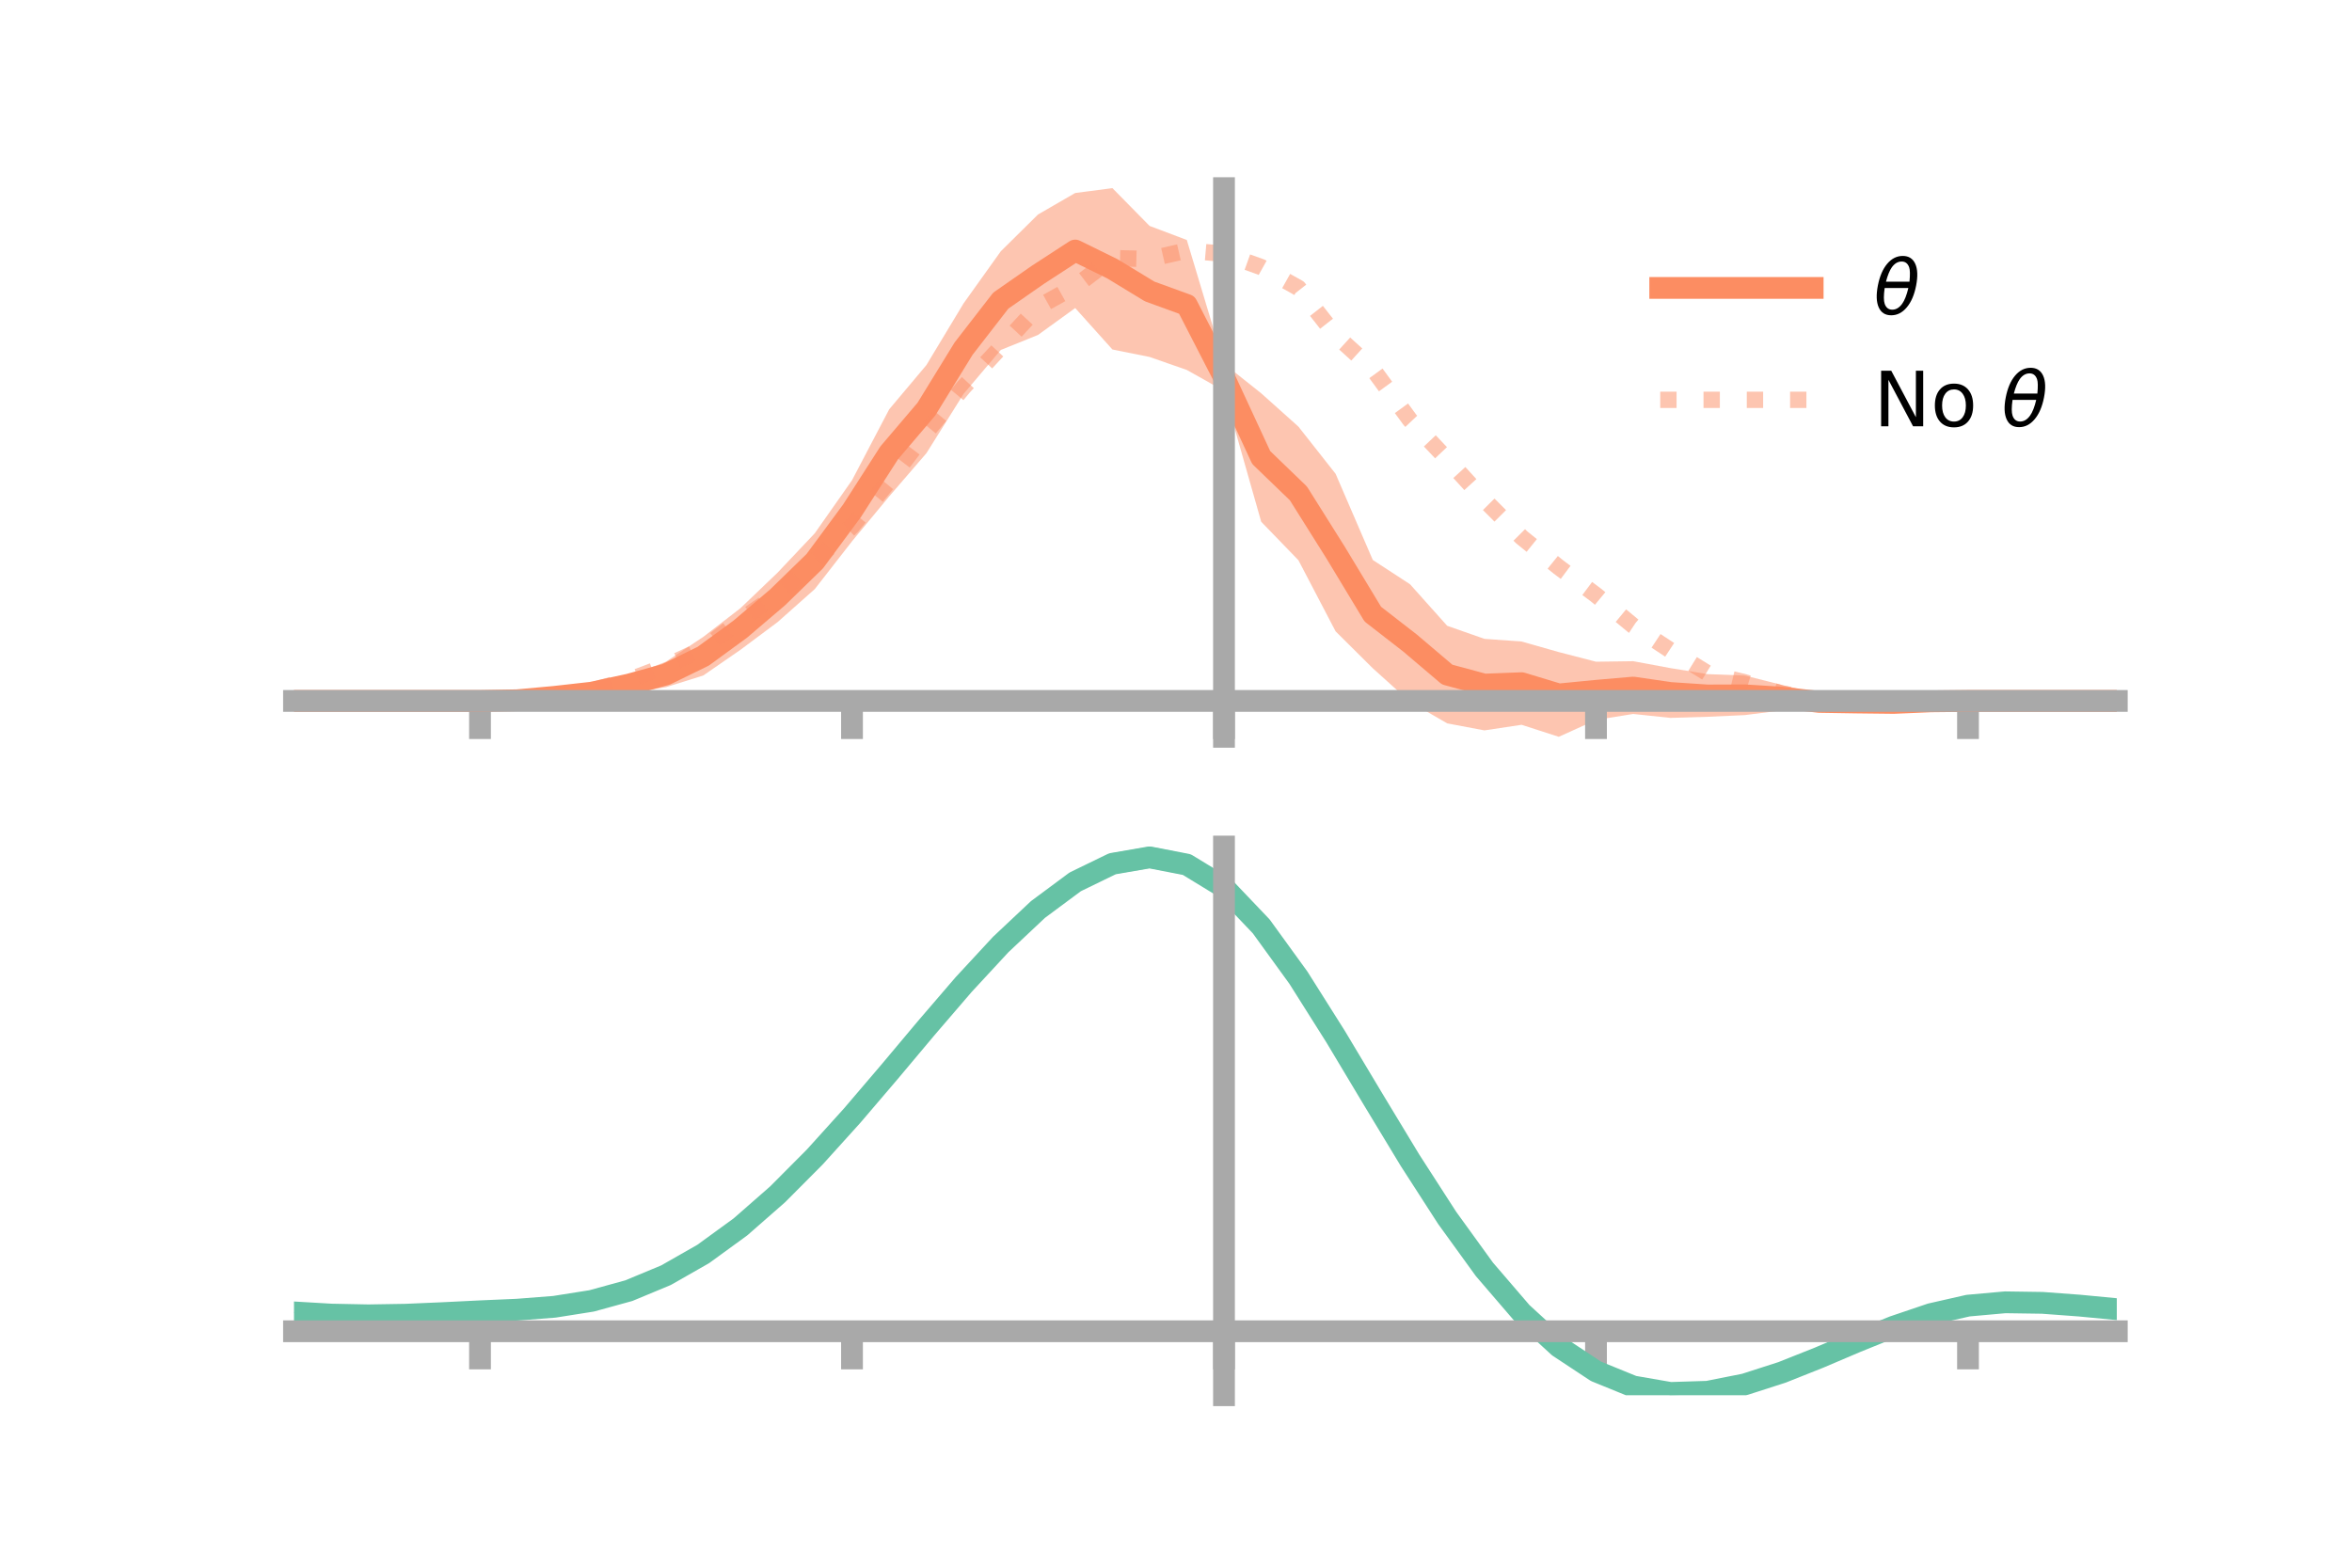
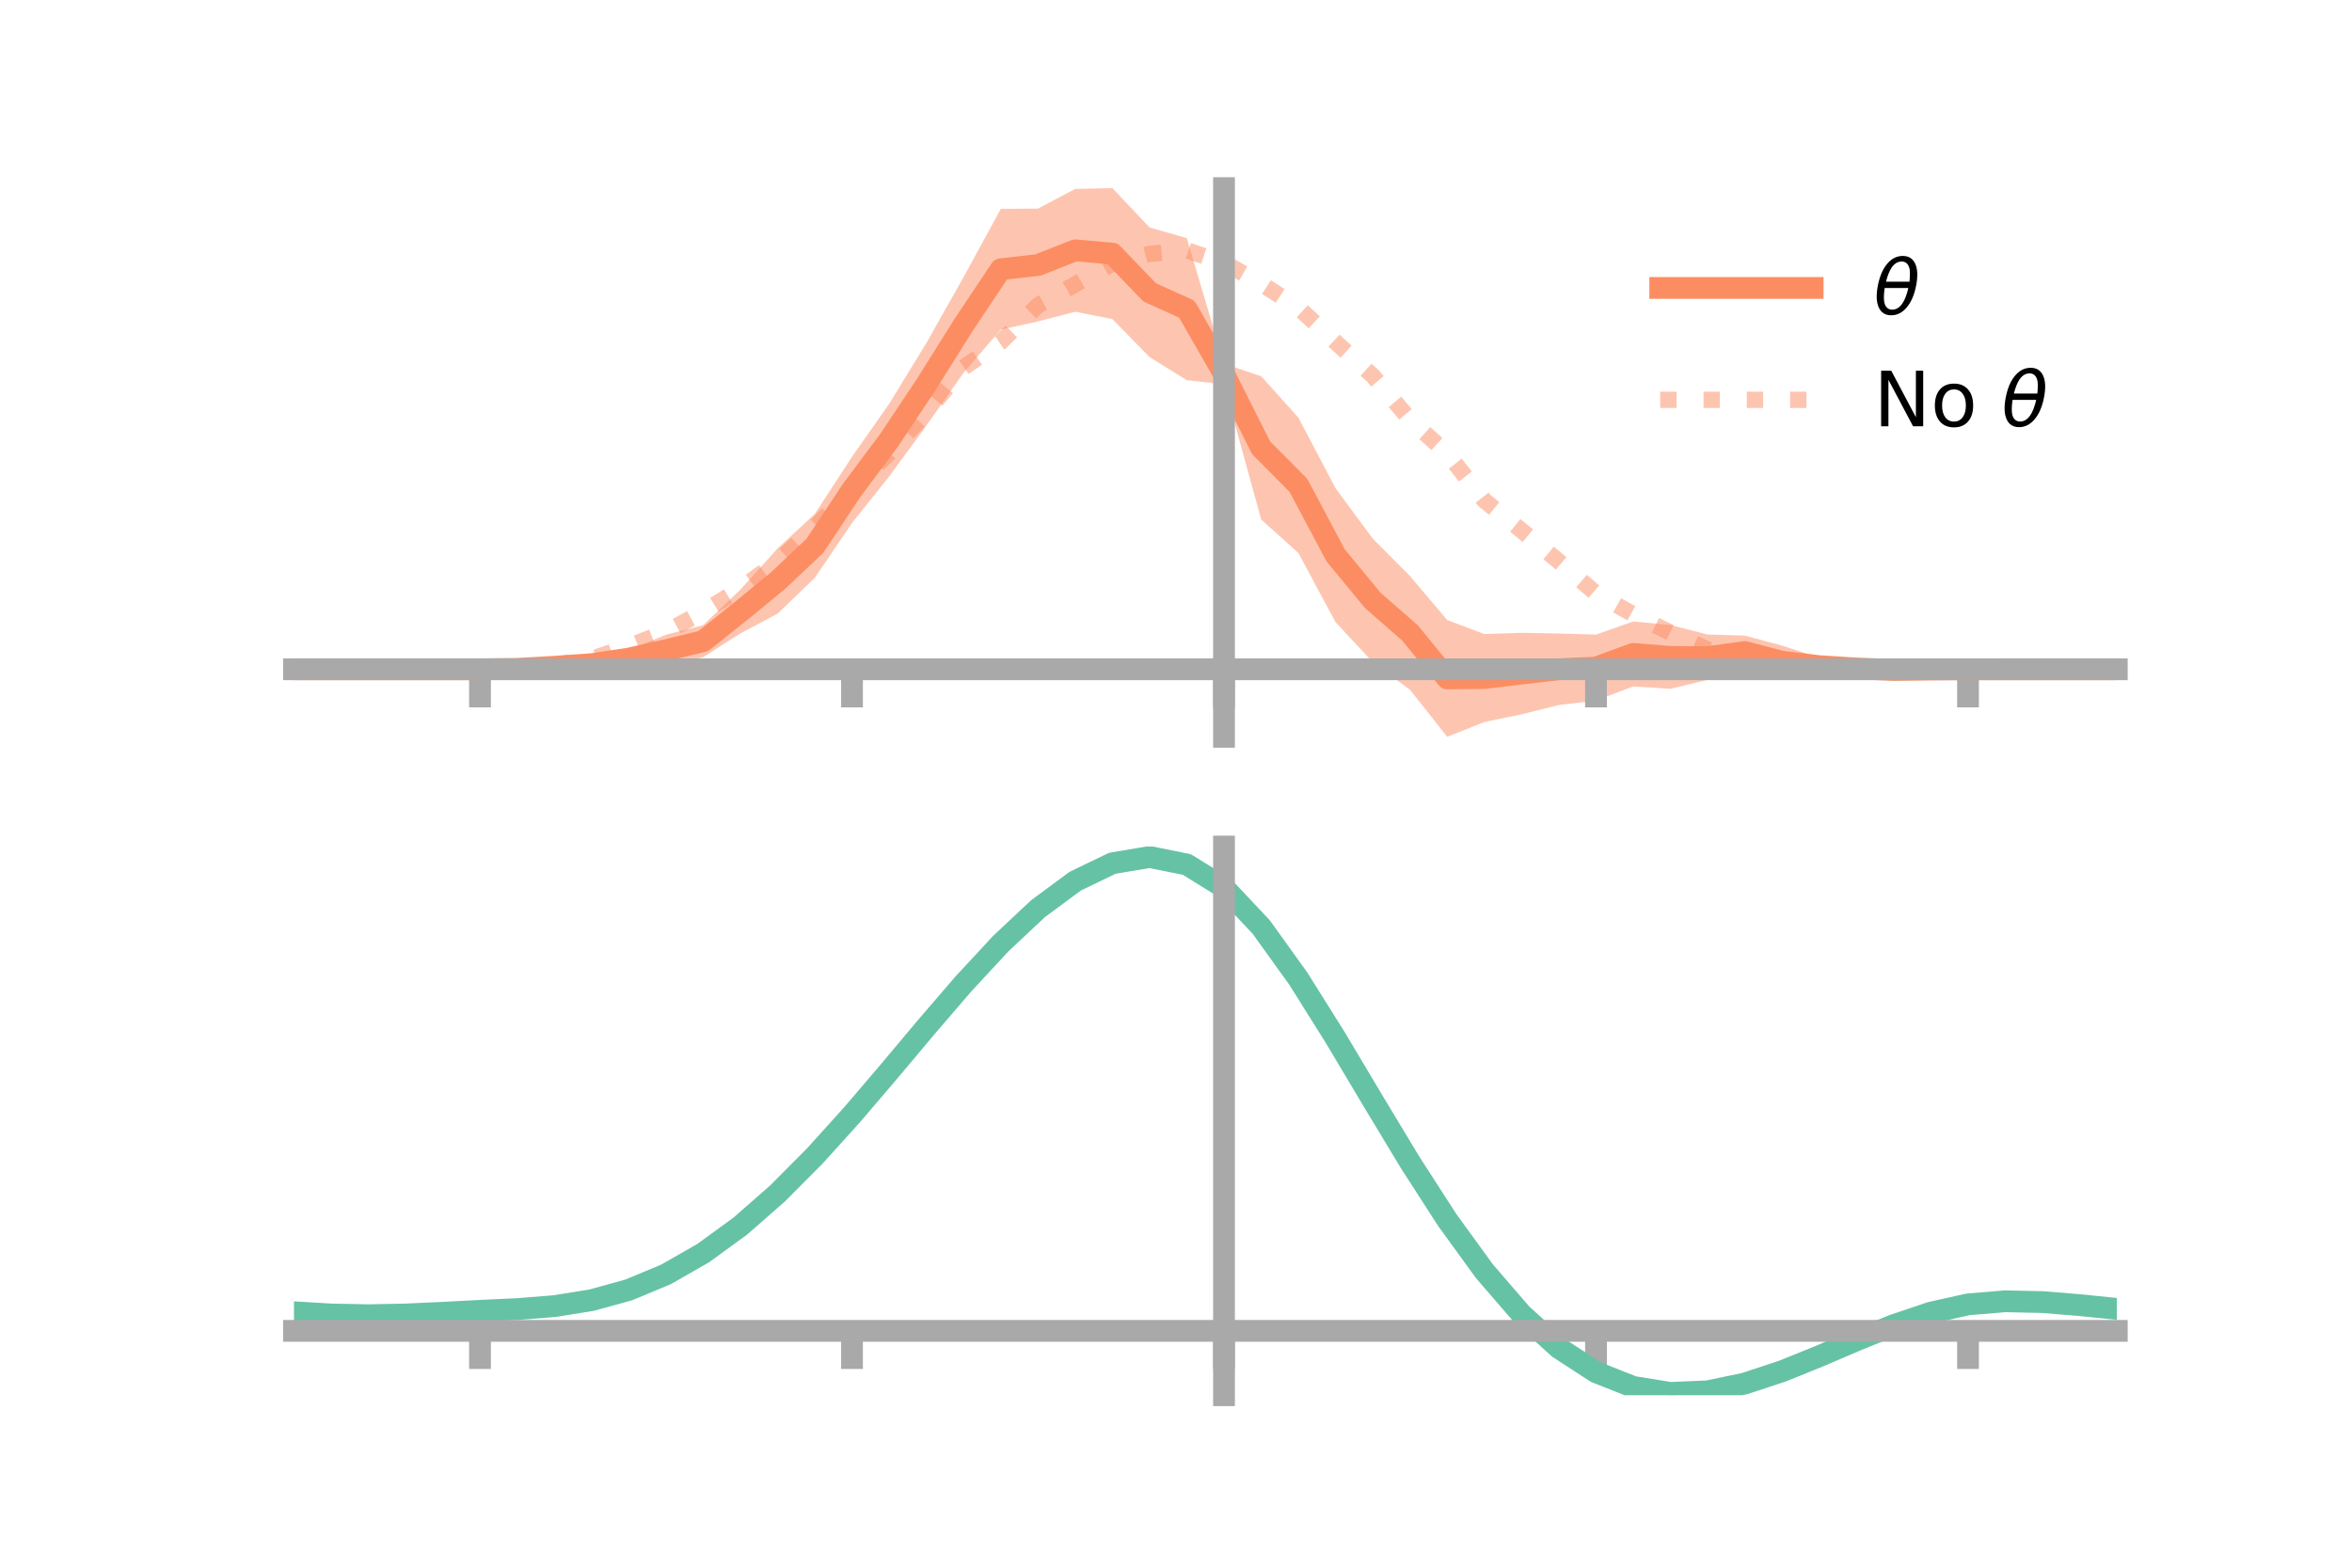
<svg xmlns="http://www.w3.org/2000/svg" xmlns:xlink="http://www.w3.org/1999/xlink" height="144pt" version="1.1" viewBox="0 0 216 144" width="216pt">
  <defs>
    <style type="text/css">*{stroke-linecap:butt;stroke-linejoin:round;}</style>
  </defs>
  <g id="figure_1">
    <g id="patch_1">
      <path d="M 0 144  L 216 144  L 216 0  L 0 0  z " style="fill:none;" />
    </g>
    <g id="axes_1">
      <g id="patch_2">
        <path d="M 27 67.68  L 194.4 67.68  L 194.4 17.28  L 27 17.28  z " style="fill:none;" />
      </g>
      <g id="PolyCollection_1">
-         <path clip-path="url(#p243f6cc5ad)" d="M 27 64.384  L 27 64.384  L 30.416 64.384  L 33.833 64.384  L 37.249 64.384  L 40.665 64.384  L 44.082 64.381  L 47.498 64.195  L 50.914 63.713  L 54.331 63.095  L 57.747 62.105  L 61.163 60.777  L 64.58 58.505  L 67.996 55.869  L 71.412 52.599  L 74.829 48.98  L 78.245 44.114  L 81.661 37.598  L 85.078 33.533  L 88.494 27.864  L 91.91 23.082  L 95.327 19.703  L 98.743 17.728  L 102.159 17.28  L 105.576 20.753  L 108.992 22.042  L 112.408 33.406  L 115.824 36.126  L 119.241 39.185  L 122.657 43.521  L 126.073 51.436  L 129.49 53.664  L 132.906 57.483  L 136.322 58.681  L 139.739 58.927  L 143.155 59.897  L 146.571 60.782  L 149.988 60.734  L 153.404 61.369  L 156.82 61.922  L 160.237 62.053  L 163.653 62.915  L 167.069 63.732  L 170.486 63.986  L 173.902 64.27  L 177.318 64.295  L 180.735 64.383  L 184.151 64.384  L 187.567 64.384  L 190.984 64.384  L 194.4 64.384  L 194.4 64.384  L 194.4 64.384  L 190.984 64.384  L 187.567 64.384  L 184.151 64.384  L 180.735 64.388  L 177.318 64.549  L 173.902 64.863  L 170.486 65.069  L 167.069 65.213  L 163.653 65.254  L 160.237 65.685  L 156.82 65.839  L 153.404 65.941  L 149.988 65.581  L 146.571 66.128  L 143.155 67.68  L 139.739 66.576  L 136.322 67.09  L 132.906 66.445  L 129.49 64.464  L 126.073 61.386  L 122.657 57.992  L 119.241 51.457  L 115.824 47.924  L 112.408 35.901  L 108.992 33.982  L 105.576 32.789  L 102.159 32.101  L 98.743 28.295  L 95.327 30.767  L 91.91 32.145  L 88.494 36.18  L 85.078 41.63  L 81.661 45.595  L 78.245 49.722  L 74.829 54.108  L 71.412 57.142  L 67.996 59.692  L 64.58 62.051  L 61.163 63.119  L 57.747 63.664  L 54.331 64.159  L 50.914 64.31  L 47.498 64.45  L 44.082 64.385  L 40.665 64.384  L 37.249 64.384  L 33.833 64.384  L 30.416 64.384  L 27 64.384  z " style="fill:#fc8d62;fill-opacity:0.5;" />
+         <path clip-path="url(#p4de7ea7d46)" d="M 27 61.477  L 27 61.477  L 30.416 61.477  L 33.833 61.477  L 37.249 61.477  L 40.665 61.477  L 44.082 61.477  L 47.498 61.343  L 50.914 60.92  L 54.331 60.387  L 57.747 59.705  L 61.163 58.303  L 64.58 57.42  L 67.996 54.154  L 71.412 50.376  L 74.829 47.206  L 78.245 41.958  L 81.661 37.085  L 85.078 31.5  L 88.494 25.448  L 91.91 19.187  L 95.327 19.159  L 98.743 17.352  L 102.159 17.28  L 105.576 20.896  L 108.992 21.873  L 112.408 33.408  L 115.824 34.564  L 119.241 38.359  L 122.657 44.856  L 126.073 49.475  L 129.49 52.914  L 132.906 56.95  L 136.322 58.24  L 139.739 58.127  L 143.155 58.19  L 146.571 58.292  L 149.988 57.081  L 153.404 57.408  L 156.82 58.281  L 160.237 58.383  L 163.653 59.299  L 167.069 60.404  L 170.486 60.789  L 173.902 61.203  L 177.318 61.397  L 180.735 61.477  L 184.151 61.477  L 187.567 61.477  L 190.984 61.477  L 194.4 61.477  L 194.4 61.477  L 194.4 61.477  L 190.984 61.477  L 187.567 61.477  L 184.151 61.477  L 180.735 61.478  L 177.318 61.598  L 173.902 61.881  L 170.486 62.02  L 167.069 61.974  L 163.653 62.262  L 160.237 61.401  L 156.82 62.446  L 153.404 63.272  L 149.988 63.052  L 146.571 64.35  L 143.155 64.76  L 139.739 65.613  L 136.322 66.32  L 132.906 67.68  L 129.49 63.362  L 126.073 60.824  L 122.657 57.159  L 119.241 50.801  L 115.824 47.722  L 112.408 35.299  L 108.992 34.923  L 105.576 32.807  L 102.159 29.311  L 98.743 28.635  L 95.327 29.526  L 91.91 30.274  L 88.494 34.238  L 85.078 39.091  L 81.661 43.762  L 78.245 48.043  L 74.829 53.077  L 71.412 56.364  L 67.996 58.185  L 64.58 60.361  L 61.163 61.147  L 57.747 61.292  L 54.331 61.631  L 50.914 61.575  L 47.498 61.539  L 44.082 61.478  L 40.665 61.477  L 37.249 61.477  L 33.833 61.477  L 30.416 61.477  L 27 61.477  z " style="fill:#fc8d62;fill-opacity:0.5;" />
      </g>
      <g id="matplotlib.axis_1">
        <g id="xtick_1">
          <g id="line2d_1">
            <defs>
-               <path d="M 0 0  L 0 3.5  " id="mfa67b8d4b0" style="stroke:#a9a9a9;stroke-width:2;" />
+               <path d="M 0 0  L 0 3.5  " id="m13b0788d5f" style="stroke:#a9a9a9;stroke-width:2;" />
            </defs>
            <g>
-               <use style="fill:#a9a9a9;stroke:#a9a9a9;stroke-width:2;" x="44.082" xlink:href="#mfa67b8d4b0" y="64.384" />
+               <use style="fill:#a9a9a9;stroke:#a9a9a9;stroke-width:2;" x="44.082" xlink:href="#m13b0788d5f" y="61.477" />
            </g>
          </g>
        </g>
        <g id="xtick_2">
          <g id="line2d_2">
            <g>
-               <use style="fill:#a9a9a9;stroke:#a9a9a9;stroke-width:2;" x="78.245" xlink:href="#mfa67b8d4b0" y="64.384" />
+               <use style="fill:#a9a9a9;stroke:#a9a9a9;stroke-width:2;" x="78.245" xlink:href="#m13b0788d5f" y="61.477" />
            </g>
          </g>
        </g>
        <g id="xtick_3">
          <g id="line2d_3">
            <g>
-               <use style="fill:#a9a9a9;stroke:#a9a9a9;stroke-width:2;" x="112.408" xlink:href="#mfa67b8d4b0" y="64.384" />
+               <use style="fill:#a9a9a9;stroke:#a9a9a9;stroke-width:2;" x="112.408" xlink:href="#m13b0788d5f" y="61.477" />
            </g>
          </g>
        </g>
        <g id="xtick_4">
          <g id="line2d_4">
            <g>
-               <use style="fill:#a9a9a9;stroke:#a9a9a9;stroke-width:2;" x="146.571" xlink:href="#mfa67b8d4b0" y="64.384" />
+               <use style="fill:#a9a9a9;stroke:#a9a9a9;stroke-width:2;" x="146.571" xlink:href="#m13b0788d5f" y="61.477" />
            </g>
          </g>
        </g>
        <g id="xtick_5">
          <g id="line2d_5">
            <g>
-               <use style="fill:#a9a9a9;stroke:#a9a9a9;stroke-width:2;" x="180.735" xlink:href="#mfa67b8d4b0" y="64.384" />
+               <use style="fill:#a9a9a9;stroke:#a9a9a9;stroke-width:2;" x="180.735" xlink:href="#m13b0788d5f" y="61.477" />
            </g>
          </g>
        </g>
      </g>
      <g id="matplotlib.axis_2" />
      <g id="line2d_6">
-         <path clip-path="url(#p243f6cc5ad)" d="M 27 64.384  L 30.416 64.384  L 33.833 64.384  L 37.249 64.384  L 40.665 64.384  L 44.082 64.383  L 47.498 64.322  L 50.914 64.011  L 54.331 63.627  L 57.747 62.885  L 61.163 61.948  L 64.58 60.278  L 67.996 57.78  L 71.412 54.87  L 74.829 51.544  L 78.245 46.918  L 81.661 41.596  L 85.078 37.581  L 88.494 32.022  L 91.91 27.614  L 95.327 25.235  L 98.743 23.012  L 102.159 24.691  L 105.576 26.771  L 108.992 28.012  L 112.408 34.654  L 115.824 42.025  L 119.241 45.321  L 122.657 50.756  L 126.073 56.411  L 129.49 59.064  L 132.906 61.964  L 136.322 62.885  L 139.739 62.752  L 143.155 63.788  L 146.571 63.455  L 149.988 63.158  L 153.404 63.655  L 156.82 63.881  L 160.237 63.869  L 163.653 64.084  L 167.069 64.473  L 170.486 64.528  L 173.902 64.567  L 177.318 64.422  L 180.735 64.385  L 184.151 64.384  L 187.567 64.384  L 190.984 64.384  L 194.4 64.384  " style="fill:none;stroke:#fc8d62;stroke-linecap:square;stroke-width:2;" />
+         <path clip-path="url(#p4de7ea7d46)" d="M 27 61.477  L 30.416 61.477  L 33.833 61.477  L 37.249 61.477  L 40.665 61.477  L 44.082 61.477  L 47.498 61.441  L 50.914 61.247  L 54.331 61.009  L 57.747 60.498  L 61.163 59.725  L 64.58 58.89  L 67.996 56.169  L 71.412 53.37  L 74.829 50.141  L 78.245 45  L 81.661 40.423  L 85.078 35.296  L 88.494 29.843  L 91.91 24.731  L 95.327 24.343  L 98.743 22.994  L 102.159 23.296  L 105.576 26.852  L 108.992 28.398  L 112.408 34.354  L 115.824 41.143  L 119.241 44.58  L 122.657 51.007  L 126.073 55.15  L 129.49 58.138  L 132.906 62.315  L 136.322 62.28  L 139.739 61.87  L 143.155 61.475  L 146.571 61.321  L 149.988 60.066  L 153.404 60.34  L 156.82 60.363  L 160.237 59.892  L 163.653 60.781  L 167.069 61.189  L 170.486 61.404  L 173.902 61.542  L 177.318 61.497  L 180.735 61.478  L 184.151 61.477  L 187.567 61.477  L 190.984 61.477  L 194.4 61.477  " style="fill:none;stroke:#fc8d62;stroke-linecap:square;stroke-width:2;" />
      </g>
      <g id="line2d_7">
-         <path clip-path="url(#p243f6cc5ad)" d="M 27 64.384  L 30.416 64.384  L 33.833 64.384  L 37.249 64.384  L 40.665 64.384  L 44.082 64.384  L 47.498 64.309  L 50.914 64  L 54.331 63.437  L 57.747 62.472  L 61.163 61.176  L 64.58 59.594  L 67.996 56.963  L 71.412 54.609  L 74.829 51.535  L 78.245 48.343  L 81.661 44.188  L 85.078 39.68  L 88.494 35.563  L 91.91 31.886  L 95.327 28.199  L 98.743 26.3  L 102.159 23.708  L 105.576 23.794  L 108.992 23.012  L 112.408 23.312  L 115.824 24.531  L 119.241 26.443  L 122.657 30.797  L 126.073 33.9  L 129.49 38.576  L 132.906 42.183  L 136.322 45.925  L 139.739 49.351  L 143.155 52.105  L 146.571 54.658  L 149.988 57.486  L 153.404 59.734  L 156.82 61.845  L 160.237 62.675  L 163.653 63.719  L 167.069 64.264  L 170.486 64.462  L 173.902 64.507  L 177.318 64.426  L 180.735 64.385  L 184.151 64.384  L 187.567 64.384  L 190.984 64.384  L 194.4 64.384  " style="fill:none;stroke:#fc8d62;stroke-dasharray:1.5,2.475;stroke-dashoffset:0;stroke-opacity:0.5;stroke-width:1.5;" />
+         <path clip-path="url(#p4de7ea7d46)" d="M 27 61.477  L 30.416 61.477  L 33.833 61.477  L 37.249 61.477  L 40.665 61.477  L 44.082 61.476  L 47.498 61.391  L 50.914 61.086  L 54.331 60.534  L 57.747 59.362  L 61.163 58.034  L 64.58 56.185  L 67.996 54.087  L 71.412 51.577  L 74.829 48.446  L 78.245 44.884  L 81.661 41.624  L 85.078 37.863  L 88.494 33.754  L 91.91 31.411  L 95.327 28.04  L 98.743 26.123  L 102.159 24.22  L 105.576 23.32  L 108.992 22.994  L 112.408 24.127  L 115.824 26.055  L 119.241 28.261  L 122.657 31.427  L 126.073 34.519  L 129.49 38.545  L 132.906 41.655  L 136.322 45.977  L 139.739 48.733  L 143.155 51.565  L 146.571 54.515  L 149.988 56.426  L 153.404 58.111  L 156.82 59.665  L 160.237 60.777  L 163.653 61.342  L 167.069 61.729  L 170.486 61.625  L 173.902 61.626  L 177.318 61.533  L 180.735 61.478  L 184.151 61.477  L 187.567 61.477  L 190.984 61.477  L 194.4 61.477  " style="fill:none;stroke:#fc8d62;stroke-dasharray:1.5,2.475;stroke-dashoffset:0;stroke-opacity:0.5;stroke-width:1.5;" />
      </g>
      <g id="patch_3">
        <path d="M 112.408 67.68  L 112.408 17.28  " style="fill:none;stroke:#a9a9a9;stroke-linecap:square;stroke-linejoin:miter;stroke-width:2;" />
      </g>
      <g id="patch_4">
        <path d="M 194.4 67.68  L 194.4 17.28  " style="fill:none;" />
      </g>
      <g id="patch_5">
-         <path d="M 27 64.384  L 194.4 64.384  " style="fill:none;stroke:#a9a9a9;stroke-linecap:square;stroke-linejoin:miter;stroke-width:2;" />
+         <path d="M 27 61.477  L 194.4 61.477  " style="fill:none;stroke:#a9a9a9;stroke-linecap:square;stroke-linejoin:miter;stroke-width:2;" />
      </g>
      <g id="patch_6">
        <path d="M 27 17.28  L 194.4 17.28  " style="fill:none;" />
      </g>
      <g id="legend_1">
        <g id="line2d_8">
          <path d="M 152.47 26.449  L 166.47 26.449  " style="fill:none;stroke:#fc8d62;stroke-linecap:square;stroke-width:2;" />
        </g>
        <g id="line2d_9" />
        <g id="text_1">
          <g transform="translate(172.07 28.89891)scale(0.07 -0.07)">
            <defs>
              <path d="M 45.516 34.672  L 14.453 34.672  Q 12.359 20.062 14.5 13.875  Q 17.188 6.25 24.469 6.25  Q 31.781 6.25 37.359 13.922  Q 42.234 20.656 45.516 34.672  z M 47.016 42.969  Q 48.344 56.844 46.625 61.719  Q 43.953 69.438 36.766 69.438  Q 29.297 69.438 23.828 61.812  Q 19.531 55.672 16.156 42.969  z M 38.188 76.766  Q 49.906 76.766 54.594 66.406  Q 59.281 56.109 55.719 37.844  Q 52.203 19.625 43.453 9.281  Q 34.766 -1.125 23.047 -1.125  Q 11.281 -1.125 6.641 9.281  Q 2 19.625 5.516 37.844  Q 9.078 56.109 17.719 66.406  Q 26.422 76.766 38.188 76.766  z " id="DejaVuSans-Oblique-952" />
            </defs>
            <use transform="translate(0 0.234375)" xlink:href="#DejaVuSans-Oblique-952" />
          </g>
        </g>
        <g id="line2d_10">
          <path d="M 152.47 36.724  L 166.47 36.724  " style="fill:none;stroke:#fc8d62;stroke-dasharray:1.5,2.475;stroke-dashoffset:0;stroke-opacity:0.5;stroke-width:1.5;" />
        </g>
        <g id="line2d_11" />
        <g id="text_2">
          <g transform="translate(172.07 39.17359)scale(0.07 -0.07)">
            <defs>
              <path d="M 9.812 72.906  L 23.094 72.906  L 55.422 11.922  L 55.422 72.906  L 64.984 72.906  L 64.984 0  L 51.703 0  L 19.391 60.984  L 19.391 0  L 9.812 0  z " id="DejaVuSans-78" />
              <path d="M 30.609 48.391  Q 23.391 48.391 19.188 42.75  Q 14.984 37.109 14.984 27.297  Q 14.984 17.484 19.156 11.844  Q 23.344 6.203 30.609 6.203  Q 37.797 6.203 41.984 11.859  Q 46.188 17.531 46.188 27.297  Q 46.188 37.016 41.984 42.703  Q 37.797 48.391 30.609 48.391  z M 30.609 56  Q 42.328 56 49.016 48.375  Q 55.719 40.766 55.719 27.297  Q 55.719 13.875 49.016 6.219  Q 42.328 -1.422 30.609 -1.422  Q 18.844 -1.422 12.172 6.219  Q 5.516 13.875 5.516 27.297  Q 5.516 40.766 12.172 48.375  Q 18.844 56 30.609 56  z " id="DejaVuSans-111" />
              <path id="DejaVuSans-32" />
            </defs>
            <use transform="translate(0 0.234375)" xlink:href="#DejaVuSans-78" />
            <use transform="translate(74.80469 0.234375)" xlink:href="#DejaVuSans-111" />
            <use transform="translate(135.9863 0.234375)" xlink:href="#DejaVuSans-32" />
            <use transform="translate(167.7734 0.234375)" xlink:href="#DejaVuSans-Oblique-952" />
          </g>
        </g>
      </g>
    </g>
    <g id="axes_2">
      <g id="patch_7">
        <path d="M 27 128.16  L 194.4 128.16  L 194.4 77.76  L 27 77.76  z " style="fill:none;" />
      </g>
      <g id="PolyCollection_2">
-         <path clip-path="url(#pe8d7aabe8e)" d="M 27 120.591  L 27 120.512  L 30.416 120.721  L 33.833 120.791  L 37.249 120.727  L 40.665 120.571  L 44.082 120.395  L 47.498 120.24  L 50.914 119.968  L 54.331 119.42  L 57.747 118.47  L 61.163 117.026  L 64.58 115.037  L 67.996 112.495  L 71.412 109.43  L 74.829 105.91  L 78.245 102.035  L 81.661 97.935  L 85.078 93.764  L 88.494 89.696  L 91.91 85.922  L 95.327 82.64  L 98.743 80.053  L 102.159 78.361  L 105.576 77.76  L 108.992 78.436  L 112.408 80.556  L 115.824 84.2  L 119.241 88.988  L 122.657 94.487  L 126.073 100.288  L 129.49 106.034  L 132.906 111.426  L 136.322 116.229  L 139.739 120.274  L 143.155 123.457  L 146.571 125.74  L 149.988 127.142  L 153.404 127.737  L 156.82 127.633  L 160.237 126.965  L 163.653 125.883  L 167.069 124.548  L 170.486 123.121  L 173.902 121.761  L 177.318 120.621  L 180.735 119.849  L 184.151 119.545  L 187.567 119.6  L 190.984 119.863  L 194.4 120.202  L 194.4 120.306  L 194.4 120.306  L 190.984 119.991  L 187.567 119.746  L 184.151 119.701  L 180.735 120.01  L 177.318 120.794  L 173.902 121.967  L 170.486 123.375  L 167.069 124.856  L 163.653 126.24  L 160.237 127.358  L 156.82 128.047  L 153.404 128.16  L 149.988 127.571  L 146.571 126.187  L 143.155 123.956  L 139.739 120.867  L 136.322 116.959  L 132.906 112.323  L 129.49 107.117  L 126.073 101.563  L 122.657 95.949  L 119.241 90.622  L 115.824 85.979  L 112.408 82.447  L 108.992 80.396  L 105.576 79.745  L 102.159 80.326  L 98.743 81.954  L 95.327 84.438  L 91.91 87.582  L 88.494 91.19  L 85.078 95.071  L 81.661 99.046  L 78.245 102.949  L 74.829 106.636  L 71.412 109.985  L 67.996 112.904  L 64.58 115.332  L 61.163 117.242  L 57.747 118.64  L 54.331 119.567  L 50.914 120.101  L 47.498 120.362  L 44.082 120.504  L 40.665 120.664  L 37.249 120.8  L 33.833 120.849  L 30.416 120.781  L 27 120.591  z " style="fill:#66c2a5;fill-opacity:0.5;" />
+         <path clip-path="url(#p2349ee0df8)" d="M 27 120.579  L 27 120.495  L 30.416 120.708  L 33.833 120.776  L 37.249 120.705  L 40.665 120.539  L 44.082 120.351  L 47.498 120.189  L 50.914 119.912  L 54.331 119.359  L 57.747 118.405  L 61.163 116.958  L 64.58 114.966  L 67.996 112.421  L 71.412 109.355  L 74.829 105.835  L 78.245 101.961  L 81.661 97.864  L 85.078 93.698  L 88.494 89.637  L 91.91 85.871  L 95.327 82.598  L 98.743 80.022  L 102.159 78.344  L 105.576 77.76  L 108.992 78.458  L 112.408 80.606  L 115.824 84.286  L 119.241 89.113  L 122.657 94.643  L 126.073 100.467  L 129.49 106.223  L 132.906 111.612  L 136.322 116.399  L 139.739 120.417  L 143.155 123.567  L 146.571 125.812  L 149.988 127.176  L 153.404 127.732  L 156.82 127.592  L 160.237 126.891  L 163.653 125.782  L 167.069 124.427  L 170.486 122.988  L 173.902 121.624  L 177.318 120.488  L 180.735 119.73  L 184.151 119.448  L 187.567 119.528  L 190.984 119.816  L 194.4 120.173  L 194.4 120.282  L 194.4 120.282  L 190.984 119.948  L 187.567 119.679  L 184.151 119.608  L 180.735 119.895  L 177.318 120.663  L 173.902 121.828  L 170.486 123.239  L 167.069 124.73  L 163.653 126.134  L 160.237 127.28  L 156.82 128.006  L 153.404 128.16  L 149.988 127.616  L 146.571 126.276  L 143.155 124.083  L 139.739 121.024  L 136.322 117.133  L 132.906 112.502  L 129.49 107.287  L 126.073 101.712  L 122.657 96.065  L 119.241 90.697  L 115.824 86.01  L 112.408 82.436  L 108.992 80.355  L 105.576 79.681  L 102.159 80.246  L 98.743 81.862  L 95.327 84.337  L 91.91 87.476  L 88.494 91.08  L 85.078 94.961  L 81.661 98.937  L 78.245 102.842  L 74.829 106.532  L 71.412 109.885  L 67.996 112.81  L 64.58 115.244  L 61.163 117.16  L 57.747 118.564  L 54.331 119.497  L 50.914 120.038  L 47.498 120.306  L 44.082 120.458  L 40.665 120.63  L 37.249 120.78  L 33.833 120.839  L 30.416 120.774  L 27 120.579  z " style="fill:#66c2a5;fill-opacity:0.5;" />
      </g>
      <g id="matplotlib.axis_3">
        <g id="xtick_6">
          <g id="line2d_12">
            <g>
-               <use style="fill:#a9a9a9;stroke:#a9a9a9;stroke-width:2;" x="44.082" xlink:href="#mfa67b8d4b0" y="122.282" />
+               <use style="fill:#a9a9a9;stroke:#a9a9a9;stroke-width:2;" x="44.082" xlink:href="#m13b0788d5f" y="122.247" />
            </g>
          </g>
        </g>
        <g id="xtick_7">
          <g id="line2d_13">
            <g>
-               <use style="fill:#a9a9a9;stroke:#a9a9a9;stroke-width:2;" x="78.245" xlink:href="#mfa67b8d4b0" y="122.282" />
+               <use style="fill:#a9a9a9;stroke:#a9a9a9;stroke-width:2;" x="78.245" xlink:href="#m13b0788d5f" y="122.247" />
            </g>
          </g>
        </g>
        <g id="xtick_8">
          <g id="line2d_14">
            <g>
-               <use style="fill:#a9a9a9;stroke:#a9a9a9;stroke-width:2;" x="112.408" xlink:href="#mfa67b8d4b0" y="122.282" />
+               <use style="fill:#a9a9a9;stroke:#a9a9a9;stroke-width:2;" x="112.408" xlink:href="#m13b0788d5f" y="122.247" />
            </g>
          </g>
        </g>
        <g id="xtick_9">
          <g id="line2d_15">
            <g>
-               <use style="fill:#a9a9a9;stroke:#a9a9a9;stroke-width:2;" x="146.571" xlink:href="#mfa67b8d4b0" y="122.282" />
+               <use style="fill:#a9a9a9;stroke:#a9a9a9;stroke-width:2;" x="146.571" xlink:href="#m13b0788d5f" y="122.247" />
            </g>
          </g>
        </g>
        <g id="xtick_10">
          <g id="line2d_16">
            <g>
-               <use style="fill:#a9a9a9;stroke:#a9a9a9;stroke-width:2;" x="180.735" xlink:href="#mfa67b8d4b0" y="122.282" />
+               <use style="fill:#a9a9a9;stroke:#a9a9a9;stroke-width:2;" x="180.735" xlink:href="#m13b0788d5f" y="122.247" />
            </g>
          </g>
        </g>
      </g>
      <g id="matplotlib.axis_4" />
      <g id="line2d_17">
-         <path clip-path="url(#pe8d7aabe8e)" d="M 27 120.551  L 30.416 120.751  L 33.833 120.82  L 37.249 120.764  L 40.665 120.617  L 44.082 120.449  L 47.498 120.301  L 50.914 120.035  L 54.331 119.494  L 57.747 118.555  L 61.163 117.134  L 64.58 115.185  L 67.996 112.699  L 71.412 109.707  L 74.829 106.273  L 78.245 102.492  L 81.661 98.49  L 85.078 94.418  L 88.494 90.443  L 91.91 86.752  L 95.327 83.539  L 98.743 81.003  L 102.159 79.343  L 105.576 78.753  L 108.992 79.416  L 112.408 81.502  L 115.824 85.089  L 119.241 89.805  L 122.657 95.218  L 126.073 100.925  L 129.49 106.575  L 132.906 111.874  L 136.322 116.594  L 139.739 120.571  L 143.155 123.707  L 146.571 125.963  L 149.988 127.356  L 153.404 127.948  L 156.82 127.84  L 160.237 127.161  L 163.653 126.061  L 167.069 124.702  L 170.486 123.248  L 173.902 121.864  L 177.318 120.707  L 180.735 119.93  L 184.151 119.623  L 187.567 119.673  L 190.984 119.927  L 194.4 120.254  " style="fill:none;stroke:#66c2a5;stroke-linecap:square;stroke-width:2;" />
+         <path clip-path="url(#p2349ee0df8)" d="M 27 120.537  L 30.416 120.741  L 33.833 120.808  L 37.249 120.742  L 40.665 120.585  L 44.082 120.405  L 47.498 120.247  L 50.914 119.975  L 54.331 119.428  L 57.747 118.485  L 61.163 117.059  L 64.58 115.105  L 67.996 112.615  L 71.412 109.62  L 74.829 106.183  L 78.245 102.401  L 81.661 98.4  L 85.078 94.329  L 88.494 90.359  L 91.91 86.673  L 95.327 83.468  L 98.743 80.942  L 102.159 79.295  L 105.576 78.721  L 108.992 79.407  L 112.408 81.521  L 115.824 85.148  L 119.241 89.905  L 122.657 95.354  L 126.073 101.089  L 129.49 106.755  L 132.906 112.057  L 136.322 116.766  L 139.739 120.721  L 143.155 123.825  L 146.571 126.044  L 149.988 127.396  L 153.404 127.946  L 156.82 127.799  L 160.237 127.085  L 163.653 125.958  L 167.069 124.578  L 170.486 123.113  L 173.902 121.726  L 177.318 120.575  L 180.735 119.812  L 184.151 119.528  L 187.567 119.603  L 190.984 119.882  L 194.4 120.228  " style="fill:none;stroke:#66c2a5;stroke-linecap:square;stroke-width:2;" />
      </g>
      <g id="patch_8">
        <path d="M 112.408 128.16  L 112.408 77.76  " style="fill:none;stroke:#a9a9a9;stroke-linecap:square;stroke-linejoin:miter;stroke-width:2;" />
      </g>
      <g id="patch_9">
        <path d="M 194.4 128.16  L 194.4 77.76  " style="fill:none;" />
      </g>
      <g id="patch_10">
-         <path d="M 27 122.282  L 194.4 122.282  " style="fill:none;stroke:#a9a9a9;stroke-linecap:square;stroke-linejoin:miter;stroke-width:2;" />
+         <path d="M 27 122.247  L 194.4 122.247  " style="fill:none;stroke:#a9a9a9;stroke-linecap:square;stroke-linejoin:miter;stroke-width:2;" />
      </g>
      <g id="patch_11">
        <path d="M 27 77.76  L 194.4 77.76  " style="fill:none;" />
      </g>
    </g>
  </g>
  <defs>
-     <clipPath id="p243f6cc5ad">
+     <clipPath id="p4de7ea7d46">
      <rect height="50.4" width="167.4" x="27" y="17.28" />
    </clipPath>
-     <clipPath id="pe8d7aabe8e">
+     <clipPath id="p2349ee0df8">
      <rect height="50.4" width="167.4" x="27" y="77.76" />
    </clipPath>
  </defs>
</svg>
